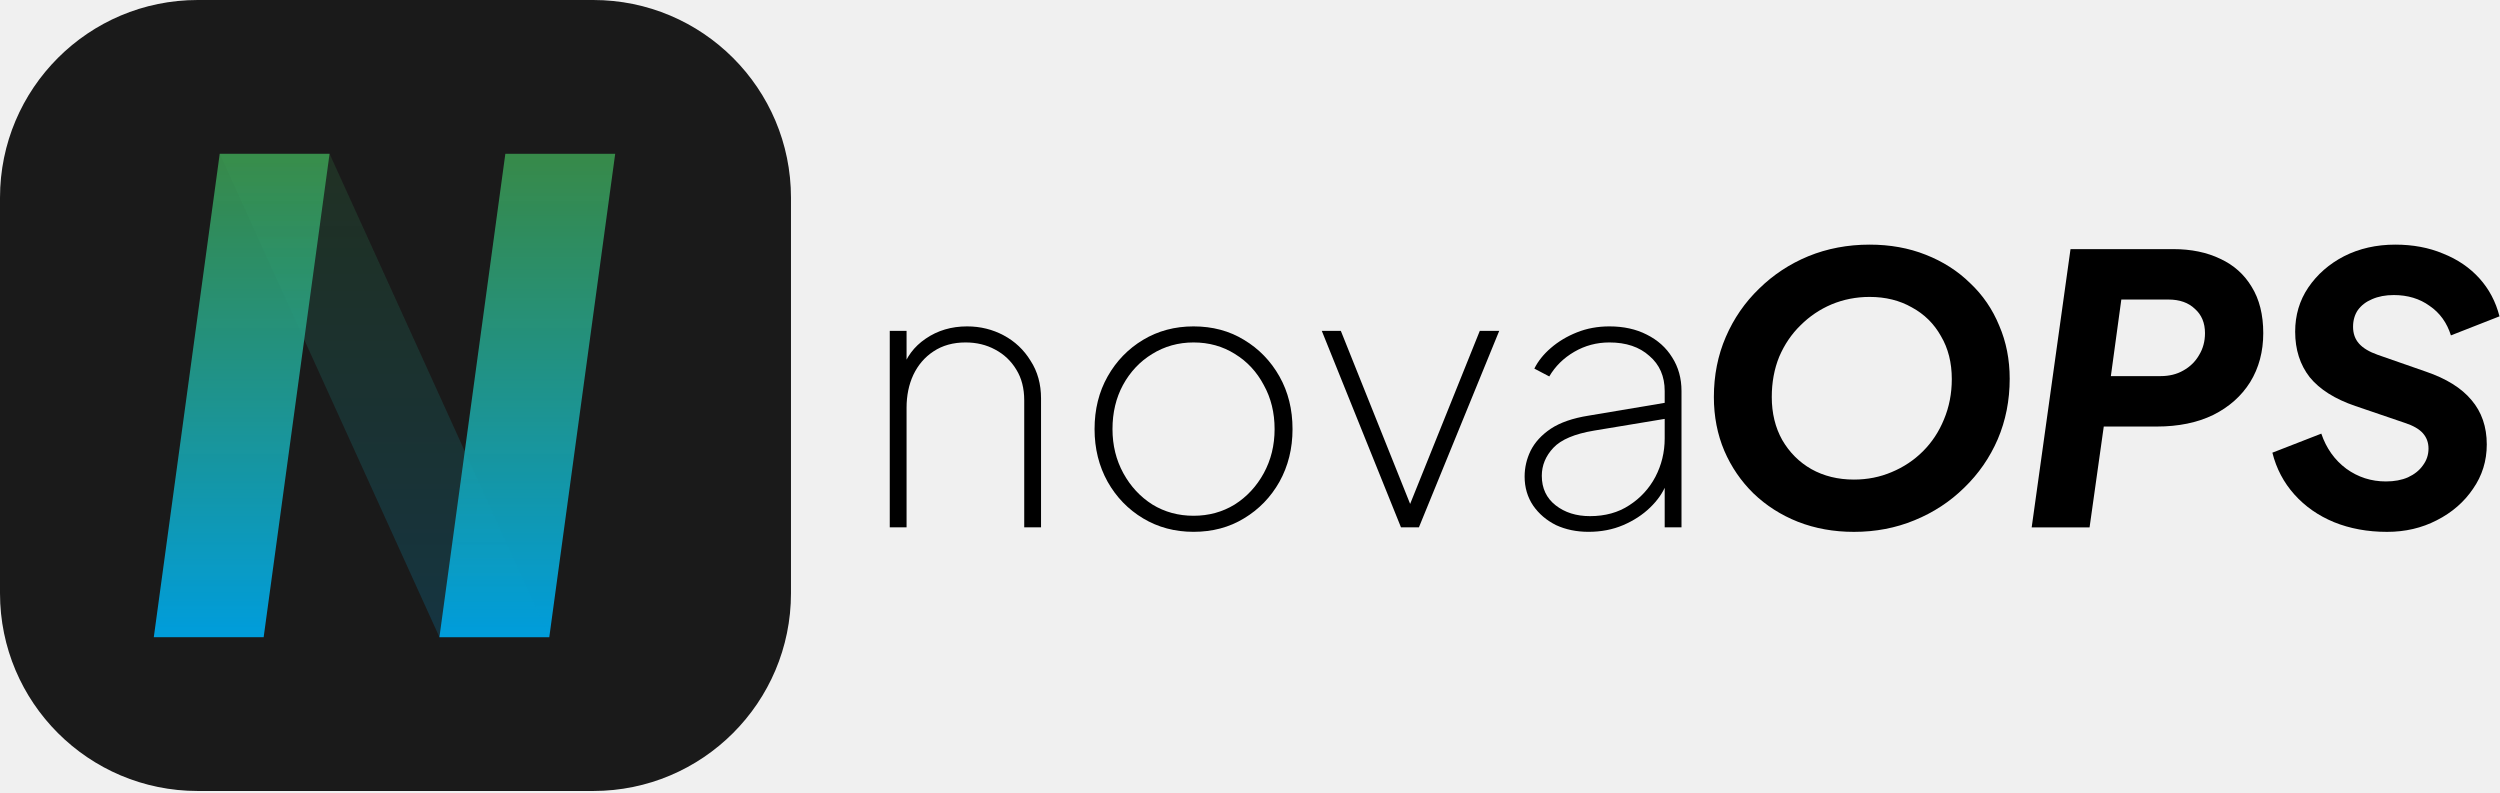
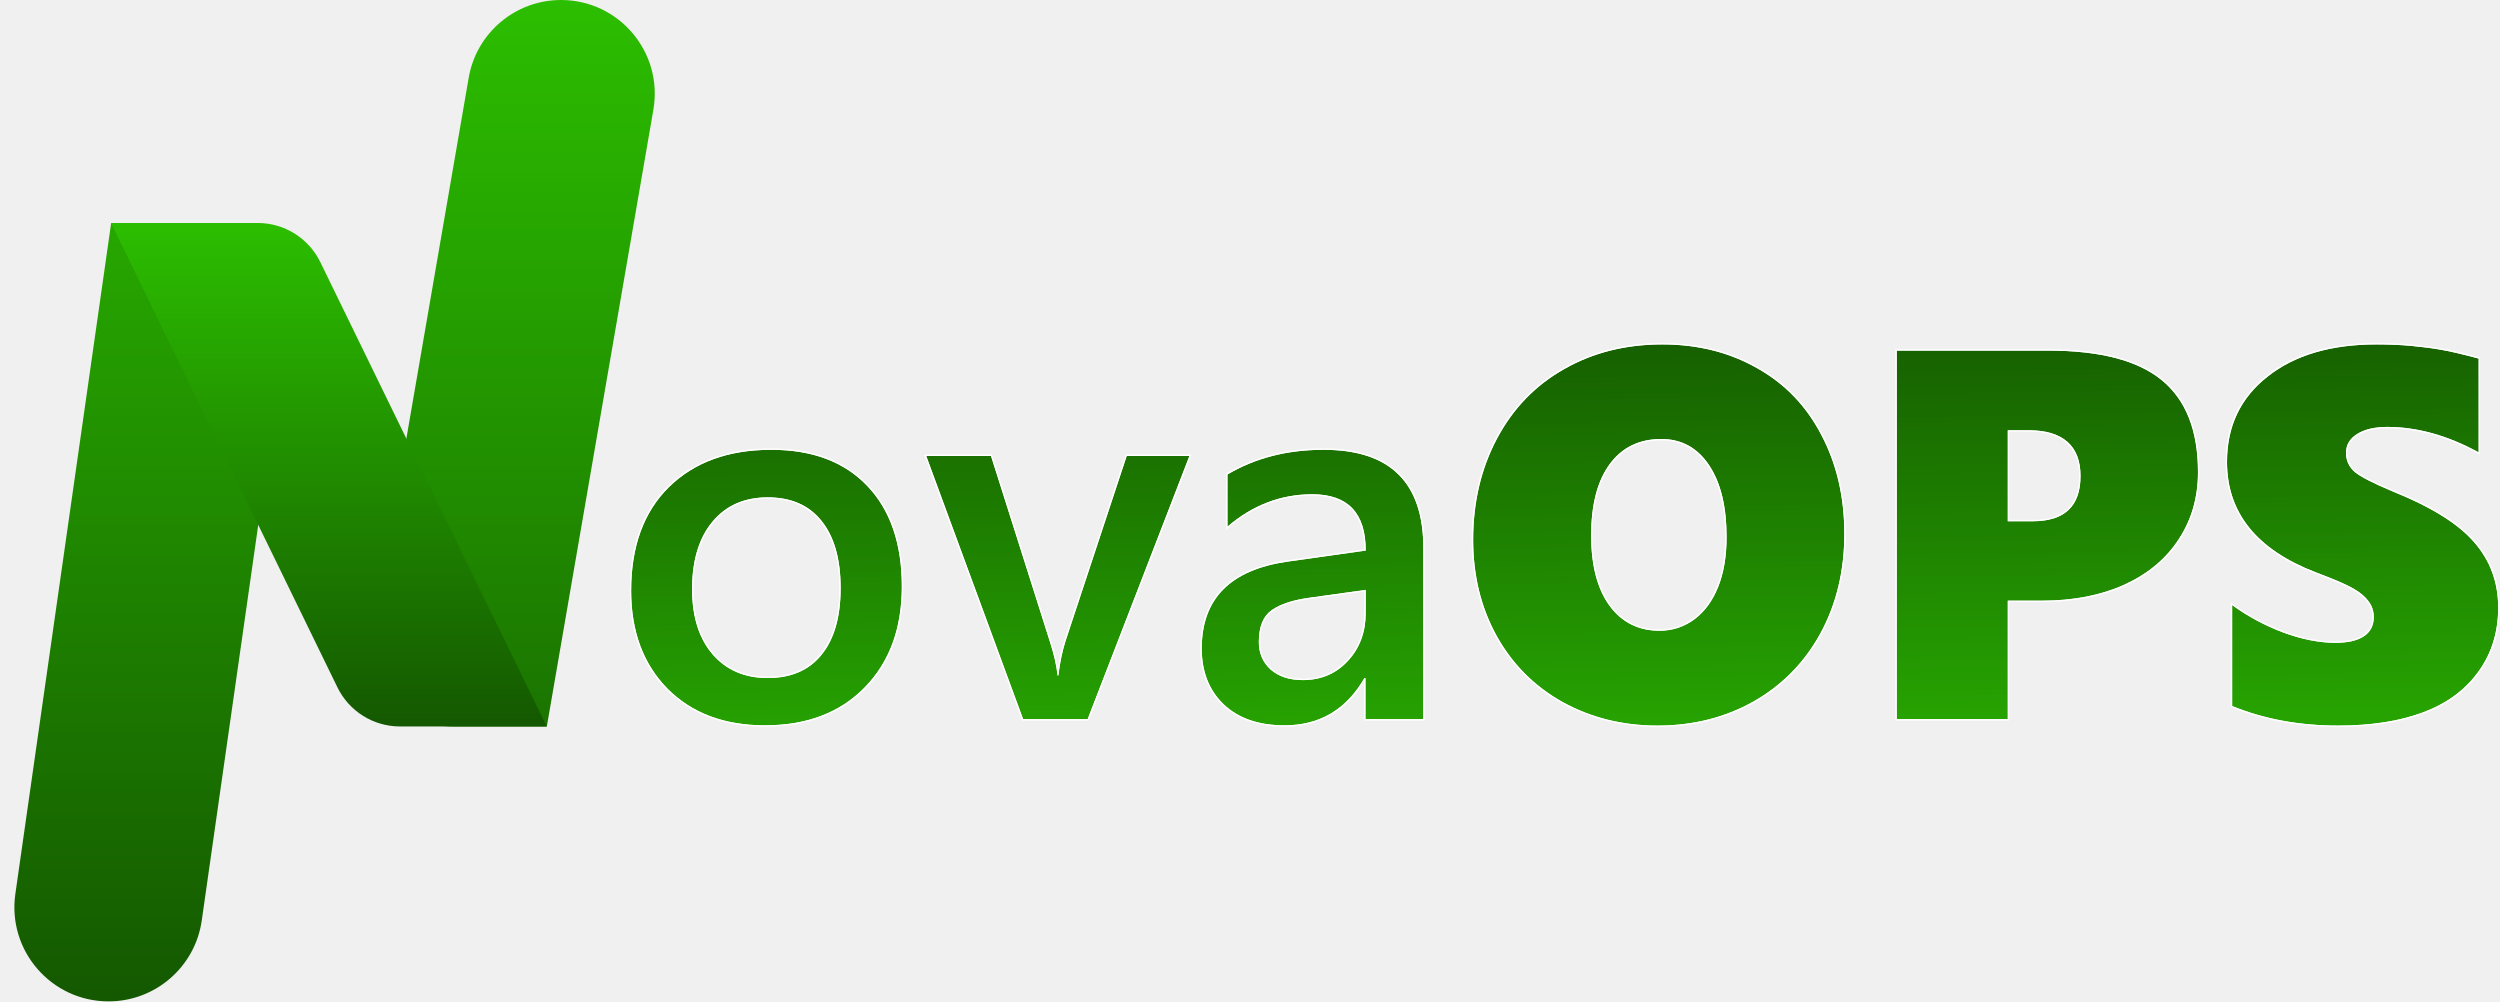
- <svg xmlns="http://www.w3.org/2000/svg" width="2238" height="709" viewBox="0 0 2238 709" fill="none">
-   <path d="M796.512 472.078V296.196H811.559V333.312L807.546 331.64C811.113 319.825 818.135 310.351 828.612 303.218C839.312 295.862 851.684 292.184 865.727 292.184C877.542 292.184 888.465 294.859 898.496 300.209C908.528 305.559 916.553 313.138 922.571 322.946C928.813 332.532 931.934 343.789 931.934 356.718V472.078H916.887V358.39C916.887 347.69 914.546 338.55 909.865 330.971C905.184 323.169 898.831 317.15 890.806 312.915C883.004 308.679 874.198 306.562 864.39 306.562C853.244 306.562 843.659 309.237 835.634 314.587C827.832 319.714 821.813 326.736 817.577 335.652C813.565 344.346 811.559 354.155 811.559 365.077V472.078H796.512Z" fill="black" />
-   <path d="M1068.46 476.09C1051.74 476.09 1036.7 472.078 1023.32 464.053C1009.95 456.028 999.359 445.105 991.557 431.284C983.755 417.24 979.854 401.524 979.854 384.137C979.854 366.526 983.755 350.811 991.557 336.99C999.359 323.169 1009.95 312.246 1023.32 304.221C1036.7 296.196 1051.74 292.184 1068.46 292.184C1085.41 292.184 1100.45 296.196 1113.6 304.221C1126.98 312.246 1137.57 323.169 1145.37 336.99C1153.17 350.811 1157.07 366.526 1157.07 384.137C1157.07 401.524 1153.17 417.24 1145.37 431.284C1137.57 445.105 1126.98 456.028 1113.6 464.053C1100.45 472.078 1085.41 476.09 1068.46 476.09ZM1068.46 461.712C1082.06 461.712 1094.32 458.368 1105.24 451.681C1116.17 444.77 1124.86 435.408 1131.33 423.593C1137.79 411.779 1141.02 398.626 1141.02 384.137C1141.02 369.424 1137.79 356.272 1131.33 344.681C1125.08 332.866 1116.5 323.615 1105.58 316.927C1094.66 310.017 1082.28 306.562 1068.46 306.562C1054.87 306.562 1042.49 310.017 1031.35 316.927C1020.42 323.615 1011.73 332.866 1005.27 344.681C999.025 356.272 995.904 369.424 995.904 384.137C995.904 398.626 999.136 411.779 1005.6 423.593C1012.07 435.408 1020.76 444.77 1031.68 451.681C1042.61 458.368 1054.87 461.712 1068.46 461.712Z" fill="black" />
-   <path d="M1254.16 472.078L1183.27 296.196H1200.32L1265.53 459.037H1259.17L1324.71 296.196H1342.1L1270.21 472.078H1254.16Z" fill="black" />
-   <path d="M1422.02 476.09C1411.32 476.09 1401.62 474.084 1392.93 470.071C1384.46 465.836 1377.66 460.04 1372.53 452.684C1367.41 445.105 1364.84 436.411 1364.84 426.603C1364.84 418.578 1366.63 410.887 1370.19 403.531C1373.98 395.951 1380 389.375 1388.25 383.802C1396.72 378.23 1407.98 374.329 1422.02 372.099L1495.58 359.727V374.106L1427.04 385.474C1409.65 388.372 1397.5 393.499 1390.59 400.856C1383.68 408.212 1380.22 416.571 1380.22 425.934C1380.22 437.08 1384.35 445.885 1392.6 452.349C1400.84 458.814 1411.1 462.046 1423.36 462.046C1436.96 462.046 1448.66 458.814 1458.47 452.349C1468.5 445.885 1476.3 437.414 1481.87 426.937C1487.45 416.237 1490.23 404.757 1490.23 392.496V350.031C1490.23 336.878 1485.66 326.401 1476.52 318.599C1467.61 310.574 1455.68 306.562 1440.75 306.562C1429.38 306.562 1418.9 309.348 1409.31 314.921C1399.73 320.494 1392.26 327.85 1386.91 336.99L1373.54 329.968C1376.88 323.281 1381.78 317.15 1388.25 311.577C1394.94 305.782 1402.74 301.1 1411.66 297.534C1420.57 293.967 1430.27 292.184 1440.75 292.184C1453.45 292.184 1464.6 294.636 1474.18 299.54C1483.99 304.444 1491.57 311.243 1496.92 319.937C1502.49 328.631 1505.28 338.662 1505.28 350.031V472.078H1490.23V433.624H1491.57C1488.67 440.981 1483.88 447.891 1477.19 454.356C1470.51 460.82 1462.48 466.059 1453.12 470.071C1443.76 474.084 1433.39 476.09 1422.02 476.09Z" fill="black" />
-   <path d="M1659.65 476.127C1641.59 476.127 1624.87 473.118 1609.49 467.099C1594.33 461.08 1581.07 452.609 1569.7 441.686C1558.56 430.763 1549.86 418.057 1543.62 403.567C1537.38 388.855 1534.26 372.805 1534.26 355.417C1534.26 336.024 1537.82 318.079 1544.96 301.583C1552.09 285.087 1562.01 270.709 1574.72 258.448C1587.42 245.965 1602.14 236.268 1618.85 229.358C1635.8 222.447 1654.08 218.992 1673.69 218.992C1691.97 218.992 1708.69 222.002 1723.85 228.02C1739.23 234.039 1752.49 242.51 1763.64 253.433C1775.01 264.133 1783.7 276.839 1789.72 291.552C1795.96 306.041 1799.08 321.868 1799.08 339.033C1799.08 358.427 1795.52 376.483 1788.38 393.202C1781.25 409.698 1771.22 424.187 1758.29 436.671C1745.58 449.154 1730.76 458.851 1713.82 465.761C1697.1 472.672 1679.04 476.127 1659.65 476.127ZM1659.65 429.314C1671.69 429.314 1682.94 427.085 1693.42 422.627C1704.12 418.169 1713.48 411.927 1721.51 403.902C1729.53 395.877 1735.77 386.403 1740.23 375.48C1744.91 364.334 1747.25 352.297 1747.25 339.367C1747.25 324.655 1744.02 311.837 1737.56 300.914C1731.32 289.768 1722.62 281.186 1711.48 275.167C1700.55 268.926 1687.96 265.805 1673.69 265.805C1661.65 265.805 1650.29 268.034 1639.59 272.492C1629.11 276.951 1619.86 283.192 1611.83 291.217C1603.81 299.019 1597.45 308.382 1592.77 319.305C1588.32 330.228 1586.09 342.265 1586.09 355.417C1586.09 369.907 1589.21 382.725 1595.45 393.871C1601.91 405.016 1610.61 413.71 1621.53 419.952C1632.68 426.194 1645.38 429.314 1659.65 429.314Z" fill="black" />
-   <path d="M1818.76 472.114L1853.53 223.005H1945.48C1961.53 223.005 1975.58 225.903 1987.62 231.698C1999.65 237.271 2009.02 245.631 2015.7 256.777C2022.61 267.922 2026.07 281.743 2026.07 298.239C2026.07 314.735 2022.17 329.336 2014.37 342.042C2006.56 354.526 1995.53 364.334 1981.26 371.467C1967 378.378 1950.17 381.833 1930.77 381.833H1883.29L1870.58 472.114H1818.76ZM1889.64 336.692H1934.12C1941.92 336.692 1948.72 335.02 1954.51 331.677C1960.53 328.333 1965.21 323.763 1968.56 317.967C1972.12 312.171 1973.91 305.595 1973.91 298.239C1973.91 289.1 1970.9 281.855 1964.88 276.505C1959.08 270.932 1951.17 268.145 1941.14 268.145H1899.01L1889.64 336.692Z" fill="black" />
-   <path d="M2136.89 476.127C2119.5 476.127 2103.67 473.229 2089.4 467.433C2075.36 461.637 2063.55 453.389 2053.96 442.689C2044.38 431.989 2037.8 419.506 2034.23 405.239L2078.04 388.186C2082.49 401.338 2089.96 411.815 2100.44 419.617C2110.92 427.197 2122.73 430.986 2135.88 430.986C2143.46 430.986 2150.04 429.76 2155.61 427.308C2161.41 424.633 2165.87 421.066 2168.99 416.608C2172.33 412.15 2174 407.134 2174 401.561C2174 396.211 2172.33 391.641 2168.99 387.852C2165.64 384.062 2160.18 380.941 2152.6 378.489L2108.46 363.442C2090.18 357.201 2076.59 348.618 2067.67 337.695C2058.98 326.55 2054.63 312.952 2054.63 296.902C2054.63 282.189 2058.53 269.037 2066.33 257.445C2074.36 245.631 2085.06 236.268 2098.43 229.358C2112.03 222.447 2127.3 218.992 2144.24 218.992C2160.07 218.992 2174.34 221.667 2187.04 227.017C2199.97 232.144 2210.78 239.501 2219.48 249.086C2228.17 258.671 2234.19 270.04 2237.53 283.192L2194.06 300.245C2190.5 288.877 2184.14 280.071 2175 273.83C2166.09 267.365 2155.39 264.133 2142.9 264.133C2135.55 264.133 2129.08 265.359 2123.51 267.811C2118.16 270.04 2113.93 273.272 2110.8 277.508C2107.91 281.743 2106.46 286.759 2106.46 292.555C2106.46 298.574 2108.24 303.589 2111.81 307.602C2115.37 311.614 2120.95 314.958 2128.53 317.633L2171.66 332.68C2189.94 338.922 2203.54 347.392 2212.45 358.092C2221.59 368.792 2226.16 382.056 2226.16 397.883C2226.16 412.596 2222.04 425.859 2213.79 437.674C2205.77 449.488 2194.96 458.851 2181.36 465.761C2167.98 472.672 2153.16 476.127 2136.89 476.127Z" fill="black" />
-   <path d="M531.067 0H177.022C79.256 0 0 79.256 0 177.022V531.067C0 628.834 79.256 708.089 177.022 708.089H531.067C628.834 708.089 708.089 628.834 708.089 531.067V177.022C708.089 79.256 628.834 0 531.067 0Z" fill="#1A1A1A" />
-   <path d="M452.379 137.68H550.724L491.717 570.401H393.371L452.379 137.68Z" fill="url(#paint0_linear_1259_330)" />
-   <path d="M196.687 137.68H295.033L236.025 570.401H137.68L196.687 137.68Z" fill="url(#paint1_linear_1259_330)" />
-   <path d="M196.707 137.68H295.053L491.744 570.401H393.399L196.707 137.68Z" fill="url(#paint2_linear_1259_330)" fill-opacity="0.2" />
+ <svg xmlns="http://www.w3.org/2000/svg" width="5280" height="2115" viewBox="0 0 5280 2115" fill="none">
+   <path d="M234.781 471.071H455.465C551.005 471.071 624.396 555.689 610.888 650.269L426.084 1944.19C412.093 2042.15 328.2 2114.91 229.248 2114.91C108.252 2114.91 15.306 2007.75 32.413 1887.97L234.781 471.071Z" fill="url(#paint0_linear_1256_286)" />
+   <path d="M989.875 164.231C1006.27 69.327 1088.6 0 1184.91 0C1307.68 0 1400.84 110.624 1379.94 231.607L1154.91 1534.39H956.275C850.199 1534.39 769.715 1438.82 787.77 1334.29L989.875 164.231Z" fill="url(#paint1_linear_1256_286)" />
+   <path d="M234.531 470.969H544.36C600.571 470.969 651.86 503.023 676.493 553.548L1154.65 1534.29H844.82C788.61 1534.29 737.321 1502.24 712.688 1451.71L234.531 470.969Z" fill="url(#paint2_linear_1256_286)" />
+   <mask id="path-3-outside-1_1256_286" maskUnits="userSpaceOnUse" x="1330.03" y="724.43" width="3950" height="812" fill="black">
+     <rect fill="white" x="1330.03" y="724.43" width="3950" height="812" />
+     <path d="M1615.3 1531.9C1529.54 1531.9 1460.96 1506.03 1409.57 1454.28C1358.54 1402.16 1333.03 1333.23 1333.03 1247.46C1333.03 1154.09 1359.63 1081.17 1412.83 1028.7C1466.39 976.226 1538.4 949.989 1628.87 949.989C1715.73 949.989 1783.4 975.502 1831.89 1026.53C1880.38 1077.55 1904.63 1148.3 1904.63 1238.77C1904.63 1327.44 1878.39 1398.55 1825.92 1452.1C1773.81 1505.3 1703.6 1531.9 1615.3 1531.9ZM1621.27 1050.41C1572.06 1050.41 1533.15 1067.6 1504.56 1101.98C1475.98 1136.36 1461.68 1183.77 1461.68 1244.2C1461.68 1302.47 1476.16 1348.42 1505.11 1382.08C1534.06 1415.37 1572.78 1432.02 1621.27 1432.02C1670.85 1432.02 1708.85 1415.55 1735.27 1382.62C1762.05 1349.69 1775.44 1302.83 1775.44 1242.03C1775.44 1180.87 1762.05 1133.65 1735.27 1100.35C1708.85 1067.06 1670.85 1050.41 1621.27 1050.41Z" />
+     <path d="M2512.05 963.017L2297.09 1518.87H2160.84L1956.2 963.017H2092.99L2216.21 1351.68C2225.62 1380.27 2231.41 1405.24 2233.58 1426.59H2235.21C2238.47 1399.81 2243.54 1375.57 2250.41 1353.85L2379.6 963.017H2512.05Z" />
+     <path d="M3006.03 1518.87H2883.89V1432.02H2881.72C2843.36 1498.61 2787.09 1531.9 2712.9 1531.9C2658.26 1531.9 2615.37 1517.06 2584.25 1487.39C2553.49 1457.71 2538.11 1418.45 2538.11 1369.59C2538.11 1264.65 2598.54 1203.49 2719.41 1186.12L2884.43 1162.78C2884.43 1083.52 2846.8 1043.9 2771.53 1043.9C2705.3 1043.9 2645.59 1066.7 2592.39 1112.29V1002.1C2651.02 967.359 2718.69 949.989 2795.41 949.989C2935.82 949.989 3006.03 1019.11 3006.03 1157.35V1518.87ZM2884.43 1245.83L2767.73 1262.11C2731.54 1266.82 2704.22 1275.69 2685.76 1288.71C2667.66 1301.38 2658.62 1323.82 2658.62 1356.02C2658.62 1379.55 2666.94 1398.91 2683.59 1414.11C2700.6 1428.94 2723.21 1436.36 2751.44 1436.36C2789.8 1436.36 2821.47 1422.97 2846.44 1396.19C2871.77 1369.05 2884.43 1335.03 2884.43 1294.14V1245.83Z" />
+     <path d="M3895.18 1127.49C3895.18 1205.66 3878.35 1275.69 3844.7 1337.57C3811.04 1399.09 3764 1447.04 3703.56 1481.42C3643.13 1515.43 3575.45 1532.44 3500.54 1532.44C3427.44 1532.44 3360.86 1515.98 3300.78 1483.05C3241.07 1449.75 3194.57 1403.25 3161.28 1343.54C3127.98 1283.47 3111.34 1215.61 3111.34 1139.98C3111.34 1060.73 3128.16 989.434 3161.82 926.105C3195.47 862.775 3242.7 813.92 3303.5 779.541C3364.29 744.8 3433.41 727.43 3510.86 727.43C3585.41 727.43 3651.99 744.076 3710.62 777.37C3769.61 810.301 3815.02 857.527 3846.87 919.048C3879.08 980.206 3895.18 1049.69 3895.18 1127.49ZM3646.57 1134.01C3646.57 1069.95 3634.26 1019.47 3609.65 982.559C3585.04 945.646 3551.39 927.19 3508.69 927.19C3462 927.19 3425.63 944.923 3399.58 980.387C3373.52 1015.85 3360.49 1065.97 3360.49 1130.75C3360.49 1194.08 3373.34 1243.48 3399.04 1278.94C3425.09 1314.41 3460.37 1332.14 3504.89 1332.14C3532.03 1332.14 3556.46 1324.18 3578.17 1308.26C3599.88 1292.33 3616.71 1269.53 3628.65 1239.86C3640.59 1210.18 3646.57 1174.9 3646.57 1134.01Z" />
+     <path d="M4642.11 997.215C4642.11 1050.41 4628.54 1097.64 4601.4 1138.89C4574.62 1180.15 4536.26 1212.17 4486.32 1234.97C4436.38 1257.41 4378.3 1268.63 4312.07 1268.63H4240.42V1518.87H4005.92V740.458H4325.1C4434.75 740.458 4514.91 761.266 4565.57 802.883C4616.6 844.499 4642.11 909.277 4642.11 997.215ZM4394.04 1005.36C4394.04 973.512 4384.81 949.446 4366.36 933.161C4347.9 916.877 4320.76 908.734 4284.93 908.734H4240.42V1100.9H4293.07C4360.38 1100.9 4394.04 1069.05 4394.04 1005.36Z" />
+     <path d="M5276.14 1283.29C5276.14 1335.03 5262.2 1380.09 5234.34 1418.45C5206.83 1456.81 5168.11 1485.4 5118.17 1504.22C5068.23 1523.03 5008.16 1532.44 4937.95 1532.44C4856.53 1532.44 4781.98 1518.69 4714.31 1491.19V1277.86C4746.88 1301.74 4782.89 1321.1 4822.33 1335.94C4861.78 1350.41 4898.51 1357.65 4932.53 1357.65C4958.22 1357.65 4978.12 1353.13 4992.24 1344.08C5006.35 1334.67 5013.41 1321.1 5013.41 1303.37C5013.41 1290.7 5009.79 1279.67 5002.55 1270.26C4995.67 1260.49 4985 1251.44 4970.52 1243.12C4956.41 1234.79 4929.99 1223.39 4891.27 1208.92C4766.06 1160.79 4703.45 1082.98 4703.45 975.502C4703.45 900.23 4732.04 840.157 4789.22 795.283C4846.4 750.048 4923.12 727.43 5019.38 727.43C5046.52 727.43 5071.49 728.515 5094.29 730.687C5117.09 732.858 5137.71 735.572 5156.17 738.829C5174.99 742.086 5201.23 748.238 5234.88 757.285V955.417C5169.38 919.591 5104.96 901.677 5041.63 901.677C5015.58 901.677 4994.59 906.563 4978.67 916.334C4962.74 926.105 4954.78 939.494 4954.78 956.503C4954.78 972.788 4961.11 986.358 4973.78 997.215C4986.81 1007.71 5013.77 1021.46 5054.66 1038.47C5135.36 1071.04 5192.36 1106.69 5225.65 1145.41C5259.31 1184.13 5276.14 1230.09 5276.14 1283.29Z" />
+   </mask>
+   <path d="M1615.3 1531.9C1529.54 1531.9 1460.96 1506.03 1409.57 1454.28C1358.54 1402.16 1333.03 1333.23 1333.03 1247.46C1333.03 1154.09 1359.63 1081.17 1412.83 1028.7C1466.39 976.226 1538.4 949.989 1628.87 949.989C1715.73 949.989 1783.4 975.502 1831.89 1026.53C1880.38 1077.55 1904.63 1148.3 1904.63 1238.77C1904.63 1327.44 1878.39 1398.55 1825.92 1452.1C1773.81 1505.3 1703.6 1531.9 1615.3 1531.9ZM1621.27 1050.41C1572.06 1050.41 1533.15 1067.6 1504.56 1101.98C1475.98 1136.36 1461.68 1183.77 1461.68 1244.2C1461.68 1302.47 1476.16 1348.42 1505.11 1382.08C1534.06 1415.37 1572.78 1432.02 1621.27 1432.02C1670.85 1432.02 1708.85 1415.55 1735.27 1382.62C1762.05 1349.69 1775.44 1302.83 1775.44 1242.03C1775.44 1180.87 1762.05 1133.65 1735.27 1100.35C1708.85 1067.06 1670.85 1050.41 1621.27 1050.41Z" fill="url(#paint3_linear_1256_286)" />
+   <path d="M2512.05 963.017L2297.09 1518.87H2160.84L1956.2 963.017H2092.99L2216.21 1351.68C2225.62 1380.27 2231.41 1405.24 2233.58 1426.59H2235.21C2238.47 1399.81 2243.54 1375.57 2250.41 1353.85L2379.6 963.017H2512.05Z" fill="url(#paint4_linear_1256_286)" />
+   <path d="M3006.03 1518.87H2883.89V1432.02H2881.72C2843.36 1498.61 2787.09 1531.9 2712.9 1531.9C2658.26 1531.9 2615.37 1517.06 2584.25 1487.39C2553.49 1457.71 2538.11 1418.45 2538.11 1369.59C2538.11 1264.65 2598.54 1203.49 2719.41 1186.12L2884.43 1162.78C2884.43 1083.52 2846.8 1043.9 2771.53 1043.9C2705.3 1043.9 2645.59 1066.7 2592.39 1112.29V1002.1C2651.02 967.359 2718.69 949.989 2795.41 949.989C2935.82 949.989 3006.03 1019.11 3006.03 1157.35V1518.87ZM2884.43 1245.83L2767.73 1262.11C2731.54 1266.82 2704.22 1275.69 2685.76 1288.71C2667.66 1301.38 2658.62 1323.82 2658.62 1356.02C2658.62 1379.55 2666.94 1398.91 2683.59 1414.11C2700.6 1428.94 2723.21 1436.36 2751.44 1436.36C2789.8 1436.36 2821.47 1422.97 2846.44 1396.19C2871.77 1369.05 2884.43 1335.03 2884.43 1294.14V1245.83Z" fill="url(#paint5_linear_1256_286)" />
+   <path d="M3895.18 1127.49C3895.18 1205.66 3878.35 1275.69 3844.7 1337.57C3811.04 1399.09 3764 1447.04 3703.56 1481.42C3643.13 1515.43 3575.45 1532.44 3500.54 1532.44C3427.44 1532.44 3360.86 1515.98 3300.78 1483.05C3241.07 1449.75 3194.57 1403.25 3161.28 1343.54C3127.98 1283.47 3111.34 1215.61 3111.34 1139.98C3111.34 1060.73 3128.16 989.434 3161.82 926.105C3195.47 862.775 3242.7 813.92 3303.5 779.541C3364.29 744.8 3433.41 727.43 3510.86 727.43C3585.41 727.43 3651.99 744.076 3710.62 777.37C3769.61 810.301 3815.02 857.527 3846.87 919.048C3879.08 980.206 3895.18 1049.69 3895.18 1127.49ZM3646.57 1134.01C3646.57 1069.95 3634.26 1019.47 3609.65 982.559C3585.04 945.646 3551.39 927.19 3508.69 927.19C3462 927.19 3425.63 944.923 3399.58 980.387C3373.52 1015.85 3360.49 1065.97 3360.49 1130.75C3360.49 1194.08 3373.34 1243.48 3399.04 1278.94C3425.09 1314.41 3460.37 1332.14 3504.89 1332.14C3532.03 1332.14 3556.46 1324.18 3578.17 1308.26C3599.88 1292.33 3616.71 1269.53 3628.65 1239.86C3640.59 1210.18 3646.57 1174.9 3646.57 1134.01Z" fill="url(#paint6_linear_1256_286)" />
+   <path d="M4642.11 997.215C4642.11 1050.41 4628.54 1097.64 4601.4 1138.89C4574.62 1180.15 4536.26 1212.17 4486.32 1234.97C4436.38 1257.41 4378.3 1268.63 4312.07 1268.63H4240.42V1518.87H4005.92V740.458H4325.1C4434.75 740.458 4514.91 761.266 4565.57 802.883C4616.6 844.499 4642.11 909.277 4642.11 997.215ZM4394.04 1005.36C4394.04 973.512 4384.81 949.446 4366.36 933.161C4347.9 916.877 4320.76 908.734 4284.93 908.734H4240.42V1100.9H4293.07C4360.38 1100.9 4394.04 1069.05 4394.04 1005.36Z" fill="url(#paint7_linear_1256_286)" />
+   <path d="M5276.14 1283.29C5276.14 1335.03 5262.2 1380.09 5234.34 1418.45C5206.83 1456.81 5168.11 1485.4 5118.17 1504.22C5068.23 1523.03 5008.16 1532.44 4937.95 1532.44C4856.53 1532.44 4781.98 1518.69 4714.31 1491.19V1277.86C4746.88 1301.74 4782.89 1321.1 4822.33 1335.94C4861.78 1350.41 4898.51 1357.65 4932.53 1357.65C4958.22 1357.65 4978.12 1353.13 4992.24 1344.08C5006.35 1334.67 5013.41 1321.1 5013.41 1303.37C5013.41 1290.7 5009.79 1279.67 5002.55 1270.26C4995.67 1260.49 4985 1251.44 4970.52 1243.12C4956.41 1234.79 4929.99 1223.39 4891.27 1208.92C4766.06 1160.79 4703.45 1082.98 4703.45 975.502C4703.45 900.23 4732.04 840.157 4789.22 795.283C4846.4 750.048 4923.12 727.43 5019.38 727.43C5046.52 727.43 5071.49 728.515 5094.29 730.687C5117.09 732.858 5137.71 735.572 5156.17 738.829C5174.99 742.086 5201.23 748.238 5234.88 757.285V955.417C5169.38 919.591 5104.96 901.677 5041.63 901.677C5015.58 901.677 4994.59 906.563 4978.67 916.334C4962.74 926.105 4954.78 939.494 4954.78 956.503C4954.78 972.788 4961.11 986.358 4973.78 997.215C4986.81 1007.71 5013.77 1021.46 5054.66 1038.47C5135.36 1071.04 5192.36 1106.69 5225.65 1145.41C5259.31 1184.13 5276.14 1230.09 5276.14 1283.29Z" fill="url(#paint8_linear_1256_286)" />
+   <path d="M1615.3 1531.9C1529.54 1531.9 1460.96 1506.03 1409.57 1454.28C1358.54 1402.16 1333.03 1333.23 1333.03 1247.46C1333.03 1154.09 1359.63 1081.17 1412.83 1028.7C1466.39 976.226 1538.4 949.989 1628.87 949.989C1715.73 949.989 1783.4 975.502 1831.89 1026.53C1880.38 1077.55 1904.63 1148.3 1904.63 1238.77C1904.63 1327.44 1878.39 1398.55 1825.92 1452.1C1773.81 1505.3 1703.6 1531.9 1615.3 1531.9ZM1621.27 1050.41C1572.06 1050.41 1533.15 1067.6 1504.56 1101.98C1475.98 1136.36 1461.68 1183.77 1461.68 1244.2C1461.68 1302.47 1476.16 1348.42 1505.11 1382.08C1534.06 1415.37 1572.78 1432.02 1621.27 1432.02C1670.85 1432.02 1708.85 1415.55 1735.27 1382.62C1762.05 1349.69 1775.44 1302.83 1775.44 1242.03C1775.44 1180.87 1762.05 1133.65 1735.27 1100.35C1708.85 1067.06 1670.85 1050.41 1621.27 1050.41Z" stroke="white" stroke-width="6" mask="url(#path-3-outside-1_1256_286)" />
+   <path d="M2512.05 963.017L2297.09 1518.87H2160.84L1956.2 963.017H2092.99L2216.21 1351.68C2225.62 1380.27 2231.41 1405.24 2233.58 1426.59H2235.21C2238.47 1399.81 2243.54 1375.57 2250.41 1353.85L2379.6 963.017H2512.05Z" stroke="white" stroke-width="6" mask="url(#path-3-outside-1_1256_286)" />
+   <path d="M3006.03 1518.87H2883.89V1432.02H2881.72C2843.36 1498.61 2787.09 1531.9 2712.9 1531.9C2658.26 1531.9 2615.37 1517.06 2584.25 1487.39C2553.49 1457.71 2538.11 1418.45 2538.11 1369.59C2538.11 1264.65 2598.54 1203.49 2719.41 1186.12L2884.43 1162.78C2884.43 1083.52 2846.8 1043.9 2771.53 1043.9C2705.3 1043.9 2645.59 1066.7 2592.39 1112.29V1002.1C2651.02 967.359 2718.69 949.989 2795.41 949.989C2935.82 949.989 3006.03 1019.11 3006.03 1157.35V1518.87ZM2884.43 1245.83L2767.73 1262.11C2731.54 1266.82 2704.22 1275.69 2685.76 1288.71C2667.66 1301.38 2658.62 1323.82 2658.62 1356.02C2658.62 1379.55 2666.94 1398.91 2683.59 1414.11C2700.6 1428.94 2723.21 1436.36 2751.44 1436.36C2789.8 1436.36 2821.47 1422.97 2846.44 1396.19C2871.77 1369.05 2884.43 1335.03 2884.43 1294.14V1245.83Z" stroke="white" stroke-width="6" mask="url(#path-3-outside-1_1256_286)" />
+   <path d="M3895.18 1127.49C3895.18 1205.66 3878.35 1275.69 3844.7 1337.57C3811.04 1399.09 3764 1447.04 3703.56 1481.42C3643.13 1515.43 3575.45 1532.44 3500.54 1532.44C3427.44 1532.44 3360.86 1515.98 3300.78 1483.05C3241.07 1449.75 3194.57 1403.25 3161.28 1343.54C3127.98 1283.47 3111.34 1215.61 3111.34 1139.98C3111.34 1060.73 3128.16 989.434 3161.82 926.105C3195.47 862.775 3242.7 813.92 3303.5 779.541C3364.29 744.8 3433.41 727.43 3510.86 727.43C3585.41 727.43 3651.99 744.076 3710.62 777.37C3769.61 810.301 3815.02 857.527 3846.87 919.048C3879.08 980.206 3895.18 1049.69 3895.18 1127.49ZM3646.57 1134.01C3646.57 1069.95 3634.26 1019.47 3609.65 982.559C3585.04 945.646 3551.39 927.19 3508.69 927.19C3462 927.19 3425.63 944.923 3399.58 980.387C3373.52 1015.85 3360.49 1065.97 3360.49 1130.75C3360.49 1194.08 3373.34 1243.48 3399.04 1278.94C3425.09 1314.41 3460.37 1332.14 3504.89 1332.14C3532.03 1332.14 3556.46 1324.18 3578.17 1308.26C3599.88 1292.33 3616.71 1269.53 3628.65 1239.86C3640.59 1210.18 3646.57 1174.9 3646.57 1134.01Z" stroke="white" stroke-width="6" mask="url(#path-3-outside-1_1256_286)" />
+   <path d="M4642.11 997.215C4642.11 1050.41 4628.54 1097.64 4601.4 1138.89C4574.62 1180.15 4536.26 1212.17 4486.32 1234.97C4436.38 1257.41 4378.3 1268.63 4312.07 1268.63H4240.42V1518.87H4005.92V740.458H4325.1C4434.75 740.458 4514.91 761.266 4565.57 802.883C4616.6 844.499 4642.11 909.277 4642.11 997.215ZM4394.04 1005.36C4394.04 973.512 4384.81 949.446 4366.36 933.161C4347.9 916.877 4320.76 908.734 4284.93 908.734H4240.42V1100.9H4293.07C4360.38 1100.9 4394.04 1069.05 4394.04 1005.36Z" stroke="white" stroke-width="6" mask="url(#path-3-outside-1_1256_286)" />
+   <path d="M5276.14 1283.29C5276.14 1335.03 5262.2 1380.09 5234.34 1418.45C5206.83 1456.81 5168.11 1485.4 5118.17 1504.22C5068.23 1523.03 5008.16 1532.44 4937.95 1532.44C4856.53 1532.44 4781.98 1518.69 4714.31 1491.19V1277.86C4746.88 1301.74 4782.89 1321.1 4822.33 1335.94C4861.78 1350.41 4898.51 1357.65 4932.53 1357.65C4958.22 1357.65 4978.12 1353.13 4992.24 1344.08C5006.35 1334.67 5013.41 1321.1 5013.41 1303.37C5013.41 1290.7 5009.79 1279.67 5002.55 1270.26C4995.67 1260.49 4985 1251.44 4970.52 1243.12C4956.41 1234.79 4929.99 1223.39 4891.27 1208.92C4766.06 1160.79 4703.45 1082.98 4703.45 975.502C4703.45 900.23 4732.04 840.157 4789.22 795.283C4846.4 750.048 4923.12 727.43 5019.38 727.43C5046.52 727.43 5071.49 728.515 5094.29 730.687C5117.09 732.858 5137.71 735.572 5156.17 738.829C5174.99 742.086 5201.23 748.238 5234.88 757.285V955.417C5169.38 919.591 5104.96 901.677 5041.63 901.677C5015.58 901.677 4994.59 906.563 4978.67 916.334C4962.74 926.105 4954.78 939.494 4954.78 956.503C4954.78 972.788 4961.11 986.358 4973.78 997.215C4986.81 1007.71 5013.77 1021.46 5054.66 1038.47C5135.36 1071.04 5192.36 1106.69 5225.65 1145.41C5259.31 1184.13 5276.14 1230.09 5276.14 1283.29Z" stroke="white" stroke-width="6" mask="url(#path-3-outside-1_1256_286)" />
  <defs>
-     <linearGradient id="paint0_linear_1259_330" x1="472.048" y1="570.401" x2="472.049" y2="137.68" gradientUnits="userSpaceOnUse">
-       <stop stop-color="#009DDC" />
-       <stop offset="1" stop-color="#3C9D51" stop-opacity="0.85" />
+     <linearGradient id="paint0_linear_1256_286" x1="709.972" y1="0" x2="709.972" y2="2114.91" gradientUnits="userSpaceOnUse">
+       <stop stop-color="#2CBE00" />
+       <stop offset="1" stop-color="#145800" />
    </linearGradient>
-     <linearGradient id="paint1_linear_1259_330" x1="216.356" y1="570.401" x2="216.357" y2="137.68" gradientUnits="userSpaceOnUse">
-       <stop stop-color="#009DDC" />
-       <stop offset="1" stop-color="#3C9D51" stop-opacity="0.85" />
+     <linearGradient id="paint1_linear_1256_286" x1="709.972" y1="0" x2="709.972" y2="2114.91" gradientUnits="userSpaceOnUse">
+       <stop stop-color="#2CBE00" />
+       <stop offset="1" stop-color="#145800" />
    </linearGradient>
-     <linearGradient id="paint2_linear_1259_330" x1="344.226" y1="570.401" x2="344.226" y2="137.68" gradientUnits="userSpaceOnUse">
-       <stop stop-color="#009DDC" />
-       <stop offset="1" stop-color="#3C9D51" stop-opacity="0.85" />
+     <linearGradient id="paint2_linear_1256_286" x1="694.59" y1="470.969" x2="694.59" y2="1534.29" gradientUnits="userSpaceOnUse">
+       <stop stop-color="#2CBE00" />
+       <stop offset="1" stop-color="#145800" />
+     </linearGradient>
+     <linearGradient id="paint3_linear_1256_286" x1="2816.8" y1="726.778" x2="2830" y2="1532.77" gradientUnits="userSpaceOnUse">
+       <stop stop-color="#165F00" />
+       <stop offset="1" stop-color="#26A201" />
+     </linearGradient>
+     <linearGradient id="paint4_linear_1256_286" x1="2816.8" y1="726.778" x2="2830" y2="1532.77" gradientUnits="userSpaceOnUse">
+       <stop stop-color="#165F00" />
+       <stop offset="1" stop-color="#26A201" />
+     </linearGradient>
+     <linearGradient id="paint5_linear_1256_286" x1="2816.8" y1="726.778" x2="2830" y2="1532.77" gradientUnits="userSpaceOnUse">
+       <stop stop-color="#165F00" />
+       <stop offset="1" stop-color="#26A201" />
+     </linearGradient>
+     <linearGradient id="paint6_linear_1256_286" x1="2816.8" y1="726.778" x2="2830" y2="1532.77" gradientUnits="userSpaceOnUse">
+       <stop stop-color="#165F00" />
+       <stop offset="1" stop-color="#26A201" />
+     </linearGradient>
+     <linearGradient id="paint7_linear_1256_286" x1="2816.8" y1="726.778" x2="2830" y2="1532.77" gradientUnits="userSpaceOnUse">
+       <stop stop-color="#165F00" />
+       <stop offset="1" stop-color="#26A201" />
+     </linearGradient>
+     <linearGradient id="paint8_linear_1256_286" x1="2816.8" y1="726.778" x2="2830" y2="1532.77" gradientUnits="userSpaceOnUse">
+       <stop stop-color="#165F00" />
+       <stop offset="1" stop-color="#26A201" />
    </linearGradient>
  </defs>
</svg>
